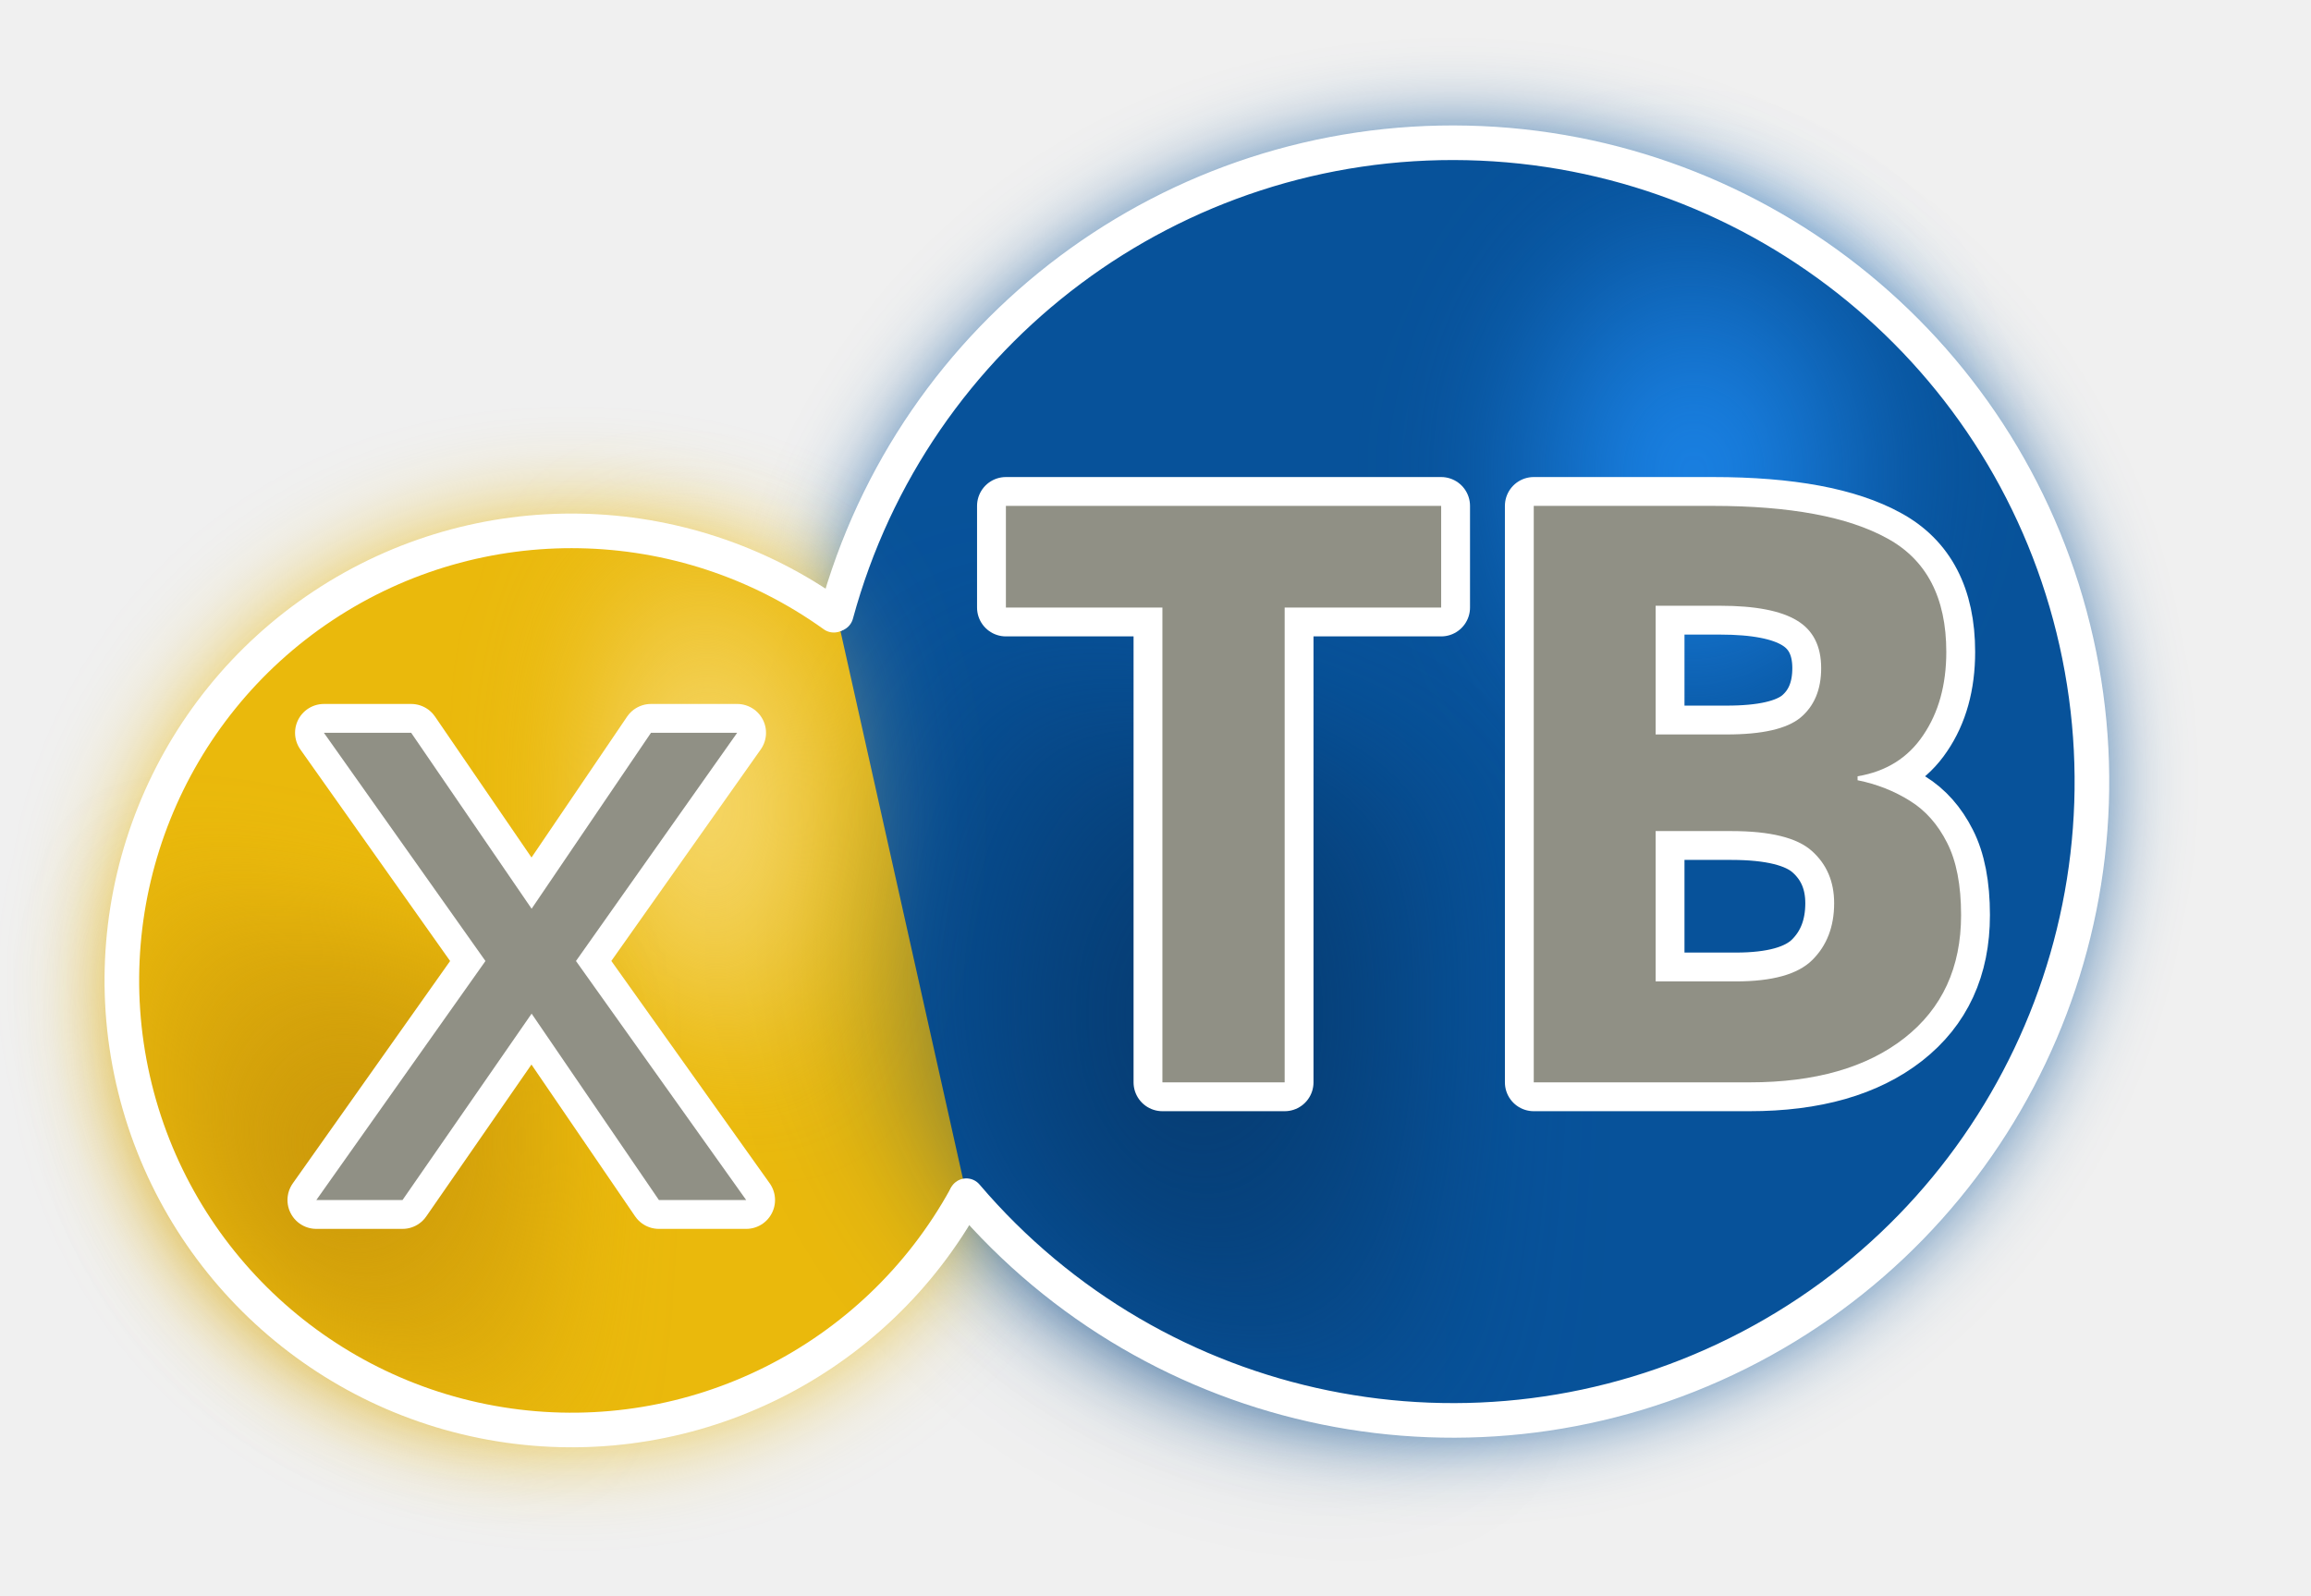
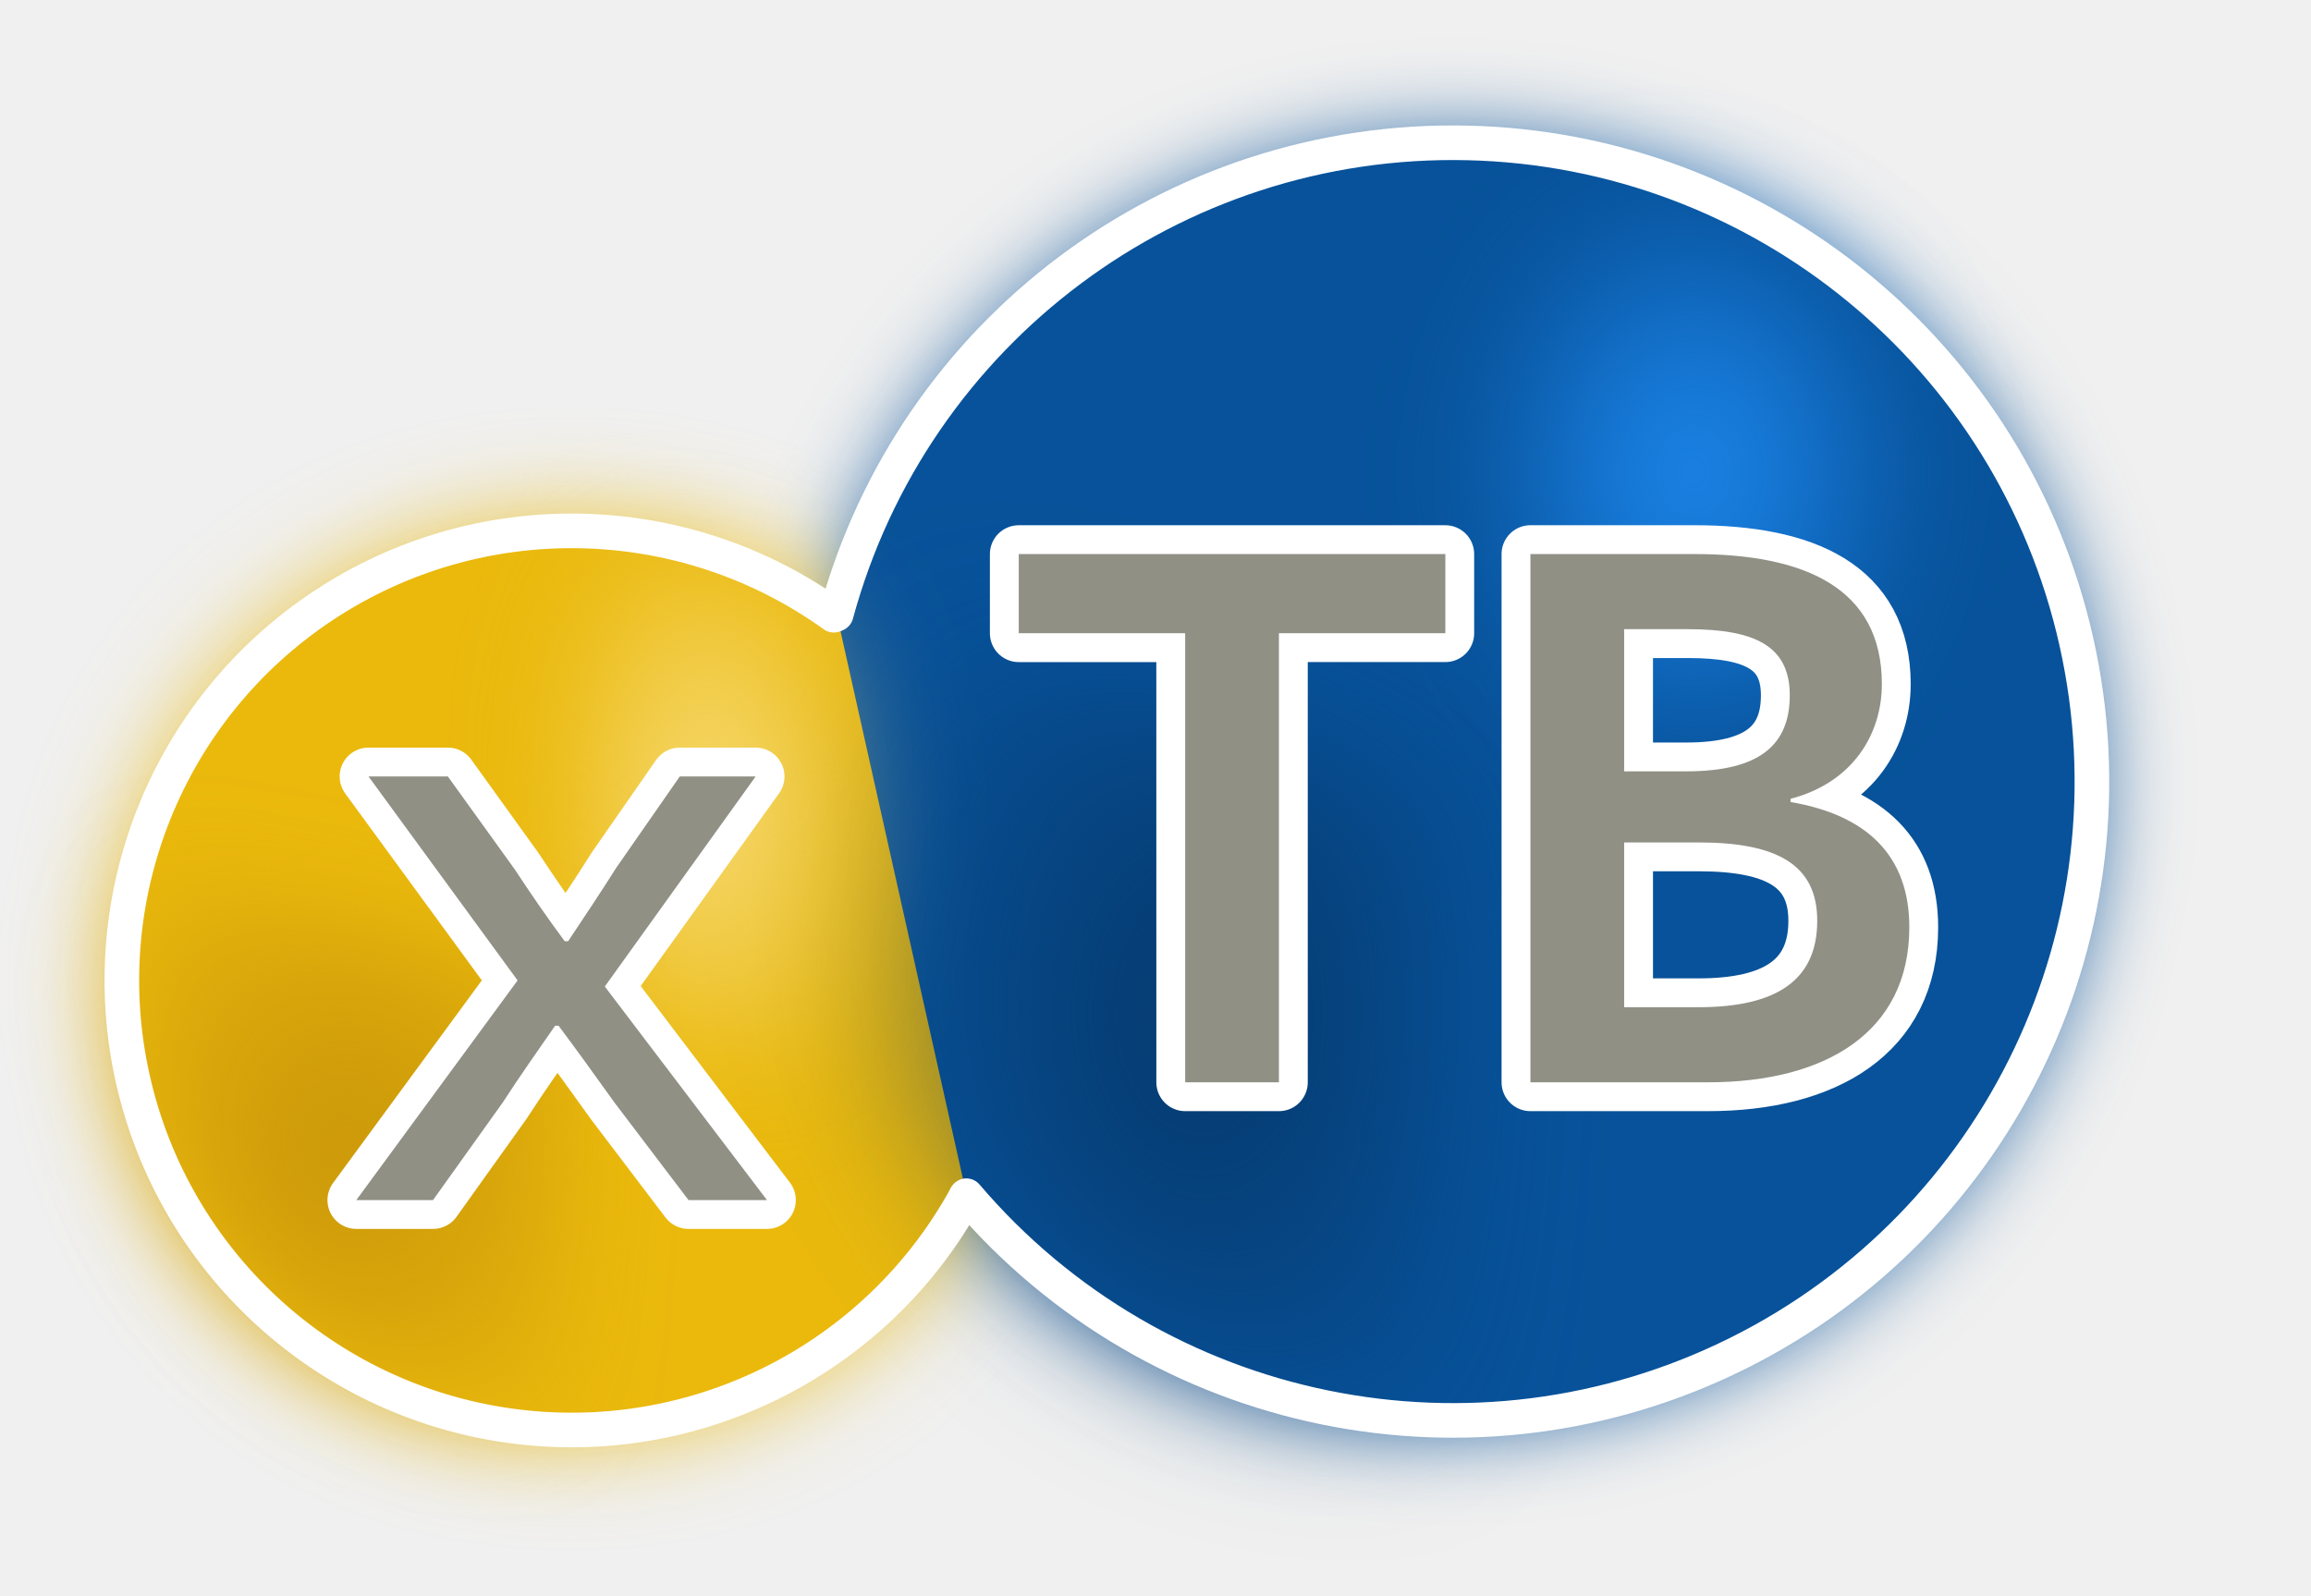
<svg xmlns="http://www.w3.org/2000/svg" xmlns:xlink="http://www.w3.org/1999/xlink" width="100.132mm" height="69.163mm" viewBox="0 0 100.132 69.163" version="1.1" id="svg8">
  <defs id="defs2">
    <linearGradient id="linearGradient3465">
      <stop style="stop-color:#05386b;stop-opacity:1;" offset="0" id="stop3461" />
      <stop style="stop-color:#05386b;stop-opacity:0;" offset="1" id="stop3463" />
    </linearGradient>
    <linearGradient id="linearGradient3432">
      <stop style="stop-color:#c99609;stop-opacity:1;" offset="0" id="stop3428" />
      <stop style="stop-color:#c99609;stop-opacity:0;" offset="1" id="stop3430" />
    </linearGradient>
    <linearGradient id="linearGradient3320">
      <stop style="stop-color:#f9df83;stop-opacity:1;" offset="0" id="stop3316" />
      <stop style="stop-color:#f9df83;stop-opacity:0;" offset="1" id="stop3318" />
    </linearGradient>
    <linearGradient id="linearGradient2971">
      <stop style="stop-color:#04315c;stop-opacity:1;" offset="0" id="stop2967" />
      <stop style="stop-color:#04315c;stop-opacity:0;" offset="1" id="stop2969" />
    </linearGradient>
    <linearGradient id="linearGradient2574">
      <stop style="stop-color:#1e8cf5;stop-opacity:1;" offset="0" id="stop2570" />
      <stop style="stop-color:#1e8cf5;stop-opacity:0;" offset="1" id="stop2572" />
    </linearGradient>
    <radialGradient xlink:href="#linearGradient2574" id="radialGradient2576" cx="114.326" cy="93.91" fx="114.326" fy="93.91" r="10.44" gradientTransform="matrix(1,0,0,1.286411,0,-26.89674)" gradientUnits="userSpaceOnUse" />
    <filter style="color-interpolation-filters:sRGB" id="filter2786" x="-0.274" width="1.549" y="-0.213" height="1.427">
      <feGaussianBlur stdDeviation="2.387" id="feGaussianBlur2788" />
    </filter>
    <radialGradient xlink:href="#linearGradient2971" id="radialGradient2973" cx="90.043" cy="117.18" fx="90.043" fy="117.18" r="21.529" gradientTransform="matrix(1,0,0,1.179234,0,-21.0027)" gradientUnits="userSpaceOnUse" />
    <filter style="color-interpolation-filters:sRGB" id="filter3019" x="-0.275" width="1.549" y="-0.213" height="1.426">
      <feGaussianBlur stdDeviation="3.169" id="feGaussianBlur3021" />
    </filter>
    <filter style="color-interpolation-filters:sRGB" id="filter3273" x="-0.271" width="1.542" y="-0.215" height="1.431">
      <feGaussianBlur stdDeviation="2.199" id="feGaussianBlur3275" />
    </filter>
    <radialGradient xlink:href="#linearGradient3320" id="radialGradient3322" cx="71.715" cy="109.147" fx="71.715" fy="109.147" r="9.853" gradientTransform="matrix(0.769834,-0.01918053,0.03631619,1.457595,12.54244,-49.28207)" gradientUnits="userSpaceOnUse" />
    <filter style="color-interpolation-filters:sRGB" id="filter3424" x="-0.295" width="1.59" y="-0.202" height="1.405">
      <feGaussianBlur stdDeviation="2.422" id="feGaussianBlur3426" />
    </filter>
    <radialGradient xlink:href="#linearGradient3432" id="radialGradient3434" cx="55.955" cy="123.107" fx="55.955" fy="123.107" r="15.02" gradientTransform="matrix(1,0,0,1.166942,0,-20.5517)" gradientUnits="userSpaceOnUse" />
    <radialGradient xlink:href="#linearGradient3432" id="radialGradient3439" gradientUnits="userSpaceOnUse" gradientTransform="matrix(1,0,0,1.166942,0,-20.5517)" cx="55.955" cy="123.107" fx="55.955" fy="123.107" r="15.02" />
    <radialGradient xlink:href="#linearGradient2574" id="radialGradient3443" gradientUnits="userSpaceOnUse" gradientTransform="matrix(1,0,0,1.286411,0,-26.89674)" cx="114.326" cy="93.91" fx="114.326" fy="93.91" r="10.44" />
    <radialGradient xlink:href="#linearGradient3320" id="radialGradient3446" gradientUnits="userSpaceOnUse" gradientTransform="matrix(0.769834,-0.01918053,0.03631619,1.457595,12.54244,-49.28207)" cx="71.715" cy="109.147" fx="71.715" fy="109.147" r="9.853" />
    <radialGradient xlink:href="#linearGradient3465" id="radialGradient3467" cx="92.983" cy="117.405" fx="92.983" fy="117.405" r="21.448" gradientTransform="matrix(0.7690279,0,0,1.186529,21.47638,-21.85754)" gradientUnits="userSpaceOnUse" />
    <filter style="color-interpolation-filters:sRGB" id="filter902" x="-0.085" width="1.169" y="-0.083" height="1.167">
      <feGaussianBlur stdDeviation="1.921" id="feGaussianBlur904" />
    </filter>
    <filter style="color-interpolation-filters:sRGB" id="filter885" x="-0.149" width="1.297" y="-0.14" height="1.279">
      <feGaussianBlur stdDeviation="2.267" id="feGaussianBlur887" />
    </filter>
  </defs>
  <g id="layer1" transform="translate(-40.93454,-73.46666)">
    <path style="opacity:1;fill:#07529a;fill-opacity:1;stroke:none;stroke-width:1.5;stroke-linecap:round;stroke-linejoin:miter;stroke-miterlimit:2.1;stroke-dasharray:none;stroke-dashoffset:18.898;stroke-opacity:1;paint-order:fill markers stroke;filter:url(#filter902)" id="path873-7" d="M 77.166,100.086 A 27.687,27.687 0 0 1 104.508,79.66 27.687,27.687 0 0 1 130.904,101.294 27.687,27.687 0 0 1 116.245,132.115 27.687,27.687 0 0 1 82.805,125.289" />
    <path id="path983-8" style="opacity:1;fill:#eab90c;fill-opacity:1;stroke:none;stroke-width:1.5;stroke-linecap:round;stroke-linejoin:miter;stroke-miterlimit:2.1;stroke-dasharray:none;stroke-dashoffset:18.898;stroke-opacity:1;paint-order:fill markers stroke;filter:url(#filter885)" d="M 82.804,125.21 A 19.484,19.484 0 0 1 62.99,135.175 19.484,19.484 0 0 1 46.686,120.138 19.484,19.484 0 0 1 55.019,99.583 19.484,19.484 0 0 1 77.191,100.145" />
    <path style="opacity:1;fill:#07529a;fill-opacity:1;stroke:none;stroke-width:1.5;stroke-linecap:round;stroke-linejoin:miter;stroke-miterlimit:2.1;stroke-dasharray:none;stroke-dashoffset:18.898;stroke-opacity:1;paint-order:fill markers stroke" id="path873" d="m 77.12,100.256 a 27.687,27.687 0 0 1 27.294,-20.598 27.687,27.687 0 0 1 26.488,21.625 27.687,27.687 0 0 1 -14.72,30.863 27.687,27.687 0 0 1 -33.475,-6.974" />
    <path id="path983" style="opacity:1;fill:#eab90c;fill-opacity:1;stroke:none;stroke-width:1.5;stroke-linecap:round;stroke-linejoin:miter;stroke-miterlimit:2.1;stroke-dasharray:none;stroke-dashoffset:18.898;stroke-opacity:1;paint-order:fill markers stroke" d="M 82.804,125.21 A 19.484,19.484 0 0 1 62.986,135.174 19.484,19.484 0 0 1 46.684,120.131 19.484,19.484 0 0 1 55.028,99.577 19.484,19.484 0 0 1 77.203,100.154" />
    <g id="g3459">
      <path d="M 103.525,135.024 A 27.687,27.687 0 0 1 81.551,123.701 27.687,27.687 0 0 1 77.381,99.336 l 26.505,8.004 z" id="path873-0" style="opacity:1;fill:url(#radialGradient3467);fill-opacity:1;stroke:none;stroke-width:1.5;stroke-linecap:round;stroke-linejoin:miter;stroke-miterlimit:2.1;stroke-dasharray:none;stroke-dashoffset:18.898;stroke-opacity:1;paint-order:fill markers stroke;filter:url(#filter3019)" />
      <path d="m 65.452,96.337 a 19.484,19.484 0 0 1 16.896,9.402 19.484,19.484 0 0 1 0.476,19.329 l -17.15,-9.248 z" style="opacity:1;fill:url(#radialGradient3446);fill-opacity:1;stroke:none;stroke-width:1.5;stroke-linecap:round;stroke-linejoin:miter;stroke-miterlimit:2.1;stroke-dasharray:none;stroke-dashoffset:18.898;stroke-opacity:1;paint-order:fill markers stroke;filter:url(#filter3424)" id="path983-0" />
      <path d="m 96.97,80.53 a 27.687,27.687 0 0 1 24.389,5.333 27.687,27.687 0 0 1 10.182,22.795 L 103.886,107.34 Z" id="path873-4" style="opacity:1;fill:url(#radialGradient3443);fill-opacity:1;stroke:none;stroke-width:1.5;stroke-linecap:round;stroke-linejoin:miter;stroke-miterlimit:2.1;stroke-dasharray:none;stroke-dashoffset:18.898;stroke-opacity:1;paint-order:fill markers stroke;filter:url(#filter2786)" />
      <path d="m 65.194,135.357 a 19.484,19.484 0 0 1 -15.1,-7.808 19.484,19.484 0 0 1 -3.223,-16.691 l 18.826,5.022 z" style="opacity:1;fill:url(#radialGradient3439);fill-opacity:1;stroke:none;stroke-width:1.5;stroke-linecap:round;stroke-linejoin:miter;stroke-miterlimit:2.1;stroke-dasharray:none;stroke-dashoffset:18.898;stroke-opacity:1;paint-order:fill markers stroke;filter:url(#filter3273)" id="path983-2" />
    </g>
    <path style="opacity:1;fill:none;fill-opacity:1;stroke:#ffffff;stroke-width:1.5;stroke-linecap:round;stroke-linejoin:miter;stroke-miterlimit:2.1;stroke-dasharray:none;stroke-dashoffset:18.898;stroke-opacity:1;paint-order:fill markers stroke" id="path873-42" d="m 77.166,100.086 a 27.687,27.687 0 0 1 27.342,-20.426 27.687,27.687 0 0 1 26.396,21.634 27.687,27.687 0 0 1 -14.66,30.821 27.687,27.687 0 0 1 -33.44,-6.826" />
    <path id="path983-20" style="opacity:1;fill:none;fill-opacity:1;stroke:#ffffff;stroke-width:1.5;stroke-linecap:round;stroke-linejoin:miter;stroke-miterlimit:2.1;stroke-dasharray:none;stroke-dashoffset:18.898;stroke-opacity:1;paint-order:fill markers stroke" d="M 82.767,125.358 A 19.484,19.484 0 0 1 62.972,135.251 19.484,19.484 0 0 1 46.695,120.257 19.484,19.484 0 0 1 54.936,99.718 19.484,19.484 0 0 1 77.062,100.13" />
-     <g id="g884" transform="translate(0.694311,0.7826215)" style="fill:none">
-       <text id="text12-2" y="119.591" x="103.541" style="font-style:normal;font-variant:normal;font-weight:600;font-stretch:normal;font-size:14.586px;line-height:1.25;font-family:'Source Code Pro';-inkscape-font-specification:'Source Code Pro Semi-Bold';letter-spacing:0px;word-spacing:0px;fill:none;fill-opacity:1;stroke:#ffffff;stroke-width:2.5;stroke-linejoin:round;stroke-miterlimit:4;stroke-dasharray:none;stroke-opacity:1;paint-order:markers stroke fill" xml:space="preserve">
-         <tspan id="tspan60" style="font-style:normal;font-variant:normal;font-weight:600;font-stretch:normal;font-size:35.005px;font-family:'Source Code Pro';-inkscape-font-specification:'Source Code Pro Semi-Bold';fill:none;fill-opacity:1;stroke:#ffffff;stroke-width:2.5;stroke-linejoin:round;stroke-miterlimit:4;stroke-dasharray:none;stroke-opacity:1;paint-order:markers stroke fill" y="119.591" x="103.541">B</tspan>
-       </text>
-       <text id="text12-5" y="119.591" x="83.121" style="font-style:normal;font-weight:normal;font-size:14.586px;line-height:1.25;font-family:sans-serif;letter-spacing:0px;word-spacing:0px;opacity:1;fill:none;fill-opacity:1;stroke:#ffffff;stroke-width:2.5;stroke-linejoin:round;stroke-miterlimit:4;stroke-dasharray:none;stroke-opacity:1;paint-order:markers stroke fill" xml:space="preserve">
-         <tspan id="tspan56" style="font-style:normal;font-variant:normal;font-weight:600;font-stretch:normal;font-size:35.005px;font-family:'Source Code Pro';-inkscape-font-specification:'Source Code Pro Semi-Bold';fill:none;fill-opacity:1;stroke:#ffffff;stroke-width:2.5;stroke-linejoin:round;stroke-miterlimit:4;stroke-dasharray:none;stroke-opacity:1;paint-order:markers stroke fill" y="119.591" x="83.121">T</tspan>
-       </text>
+     <g aria-label="B" style="font-style:normal;font-variant:normal;font-weight:600;font-stretch:normal;font-size:14.586px;line-height:1.25;font-family:'Source Code Pro';-inkscape-font-specification:'Source Code Pro Semi-Bold';letter-spacing:0px;word-spacing:0px;fill:none;fill-opacity:1;stroke:#ffffff;stroke-width:2.5;stroke-linejoin:round;stroke-miterlimit:4;stroke-dasharray:none;stroke-opacity:1;paint-order:markers stroke fill" id="text12-2">
+       <path d="m 107.245,120.374 h 7.701 c 5.041,0 8.716,-2.135 8.716,-6.721 0,-3.115 -1.855,-4.866 -5.146,-5.426 v -0.14 c 2.695,-0.7 3.956,-2.8 3.956,-4.971 0,-4.201 -3.396,-5.636 -8.121,-5.636 h -7.106 z m 4.061,-13.477 v -6.161 h 2.765 c 2.975,0 4.411,0.77 4.411,2.87 0,2.135 -1.295,3.291 -4.481,3.291 z m 0,10.222 v -7.141 h 3.22 c 3.431,0 5.146,0.98 5.146,3.396 0,2.59 -1.785,3.746 -5.146,3.746 z" style="font-style:normal;font-variant:normal;font-weight:600;font-stretch:normal;font-size:35.005px;font-family:'Source Code Pro';-inkscape-font-specification:'Source Code Pro Semi-Bold';fill:none;fill-opacity:1;stroke:#ffffff;stroke-width:2.5;stroke-linejoin:round;stroke-miterlimit:4;stroke-dasharray:none;stroke-opacity:1;paint-order:markers stroke fill" id="path914" />
    </g>
-     <text xml:space="preserve" style="font-style:normal;font-variant:normal;font-weight:normal;font-stretch:normal;font-size:15.74px;line-height:1.25;font-family:'Source Code Pro';-inkscape-font-specification:'Source Code Pro';letter-spacing:0px;word-spacing:0px;fill:none;fill-opacity:1;stroke:#ffffff;stroke-width:2.5;stroke-linejoin:round;stroke-miterlimit:4;stroke-dasharray:none;stroke-opacity:1;paint-order:markers stroke fill;" x="53.955" y="125.478" id="text12-9">
-       <tspan x="53.955" y="125.478" style="font-style:normal;font-variant:normal;font-weight:normal;font-stretch:normal;font-size:37.776px;font-family:'Source Code Pro';-inkscape-font-specification:'Source Code Pro';fill:none;fill-opacity:1;stroke:#ffffff;stroke-width:2.5;stroke-linejoin:round;stroke-miterlimit:4;stroke-dasharray:none;stroke-opacity:1;paint-order:markers stroke fill;" id="tspan52">x</tspan>
-     </text>
-     <text xml:space="preserve" style="font-style:normal;font-variant:normal;font-weight:normal;font-stretch:normal;font-size:15.74px;line-height:1.25;font-family:'Source Code Pro';-inkscape-font-specification:'Source Code Pro';letter-spacing:0px;word-spacing:0px;fill:#909085;fill-opacity:1;stroke:none;stroke-width:2.5;stroke-linejoin:round;stroke-miterlimit:4;stroke-dasharray:none;stroke-opacity:1;paint-order:markers stroke fill" x="53.955" y="125.478" id="text12-9-3">
-       <tspan x="53.955" y="125.478" style="font-style:normal;font-variant:normal;font-weight:normal;font-stretch:normal;font-size:37.776px;font-family:'Source Code Pro';-inkscape-font-specification:'Source Code Pro';fill:#909085;fill-opacity:1;stroke:none;stroke-width:2.5;stroke-linejoin:round;stroke-miterlimit:4;stroke-dasharray:none;stroke-opacity:1;paint-order:markers stroke fill" id="tspan52-6">x</tspan>
-     </text>
-     <g id="g884-7" transform="translate(0.694322,0.7826255)" style="stroke:none">
-       <text id="text12-2-5" y="119.591" x="103.541" style="font-style:normal;font-variant:normal;font-weight:600;font-stretch:normal;font-size:14.586px;line-height:1.25;font-family:'Source Code Pro';-inkscape-font-specification:'Source Code Pro Semi-Bold';letter-spacing:0px;word-spacing:0px;fill:#909085;fill-opacity:1;stroke:none;stroke-width:2.5;stroke-linejoin:round;stroke-miterlimit:4;stroke-dasharray:none;stroke-opacity:1;paint-order:markers stroke fill" xml:space="preserve">
-         <tspan id="tspan60-3" style="font-style:normal;font-variant:normal;font-weight:600;font-stretch:normal;font-size:35.005px;font-family:'Source Code Pro';-inkscape-font-specification:'Source Code Pro Semi-Bold';fill:#909085;fill-opacity:1;stroke:none;stroke-width:2.5;stroke-linejoin:round;stroke-miterlimit:4;stroke-dasharray:none;stroke-opacity:1;paint-order:markers stroke fill" y="119.591" x="103.541">B</tspan>
-       </text>
-       <text id="text12-5-5" y="119.591" x="83.121" style="font-style:normal;font-weight:normal;font-size:14.586px;line-height:1.25;font-family:sans-serif;letter-spacing:0px;word-spacing:0px;opacity:1;fill:#909085;fill-opacity:1;stroke:none;stroke-width:2.5;stroke-linejoin:round;stroke-miterlimit:4;stroke-dasharray:none;stroke-opacity:1;paint-order:markers stroke fill" xml:space="preserve">
-         <tspan id="tspan56-6" style="font-style:normal;font-variant:normal;font-weight:600;font-stretch:normal;font-size:35.005px;font-family:'Source Code Pro';-inkscape-font-specification:'Source Code Pro Semi-Bold';fill:#909085;fill-opacity:1;stroke:none;stroke-width:2.5;stroke-linejoin:round;stroke-miterlimit:4;stroke-dasharray:none;stroke-opacity:1;paint-order:markers stroke fill" y="119.591" x="83.121">T</tspan>
-       </text>
+     <g aria-label="T" style="font-style:normal;font-weight:normal;font-size:14.586px;line-height:1.25;font-family:sans-serif;letter-spacing:0px;word-spacing:0px;opacity:1;fill:none;fill-opacity:1;stroke:#ffffff;stroke-width:2.5;stroke-linejoin:round;stroke-miterlimit:4;stroke-dasharray:none;stroke-opacity:1;paint-order:markers stroke fill" id="text12-5">
+       <path d="m 92.287,120.374 h 4.061 V 100.911 H 103.558 V 97.481 H 85.075 v 3.431 h 7.211 z" style="font-style:normal;font-variant:normal;font-weight:600;font-stretch:normal;font-size:35.005px;font-family:'Source Code Pro';-inkscape-font-specification:'Source Code Pro Semi-Bold';fill:none;fill-opacity:1;stroke:#ffffff;stroke-width:2.5;stroke-linejoin:round;stroke-miterlimit:4;stroke-dasharray:none;stroke-opacity:1;paint-order:markers stroke fill" id="path911" />
+     </g>
+     <g aria-label="x" style="font-style:normal;font-variant:normal;font-weight:normal;font-stretch:normal;font-size:15.74px;line-height:1.25;font-family:'Source Code Pro';-inkscape-font-specification:'Source Code Pro';letter-spacing:0px;word-spacing:0px;fill:none;fill-opacity:1;stroke:#ffffff;stroke-width:2.5;stroke-linejoin:round;stroke-miterlimit:4;stroke-dasharray:none;stroke-opacity:1;paint-order:markers stroke fill" id="text12-9">
+       <path d="m 56.373,125.478 h 3.324 l 3.022,-4.231 c 0.756,-1.171 1.511,-2.229 2.267,-3.324 h 0.151 c 0.793,1.058 1.662,2.267 2.418,3.324 l 3.211,4.231 h 3.4 l -7.026,-9.255 6.535,-9.104 h -3.287 l -2.758,3.966 c -0.642,1.02 -1.398,2.153 -2.078,3.173 h -0.151 c -0.756,-1.02 -1.511,-2.115 -2.153,-3.098 l -2.909,-4.042 h -3.438 l 6.46,8.84 z" style="font-style:normal;font-variant:normal;font-weight:normal;font-stretch:normal;font-size:37.776px;font-family:'Source Code Pro';-inkscape-font-specification:'Source Code Pro';fill:none;fill-opacity:1;stroke:#ffffff;stroke-width:2.5;stroke-linejoin:round;stroke-miterlimit:4;stroke-dasharray:none;stroke-opacity:1;paint-order:markers stroke fill" id="path904" />
+     </g>
+     <g aria-label="x" style="font-style:normal;font-variant:normal;font-weight:normal;font-stretch:normal;font-size:15.74px;line-height:1.25;font-family:'Source Code Pro';-inkscape-font-specification:'Source Code Pro';letter-spacing:0px;word-spacing:0px;fill:#909085;fill-opacity:1;stroke:none;stroke-width:2.5;stroke-linejoin:round;stroke-miterlimit:4;stroke-dasharray:none;stroke-opacity:1;paint-order:markers stroke fill" id="text12-9-3">
+       <path d="m 56.373,125.478 h 3.324 l 3.022,-4.231 c 0.756,-1.171 1.511,-2.229 2.267,-3.324 h 0.151 c 0.793,1.058 1.662,2.267 2.418,3.324 l 3.211,4.231 h 3.4 l -7.026,-9.255 6.535,-9.104 h -3.287 l -2.758,3.966 c -0.642,1.02 -1.398,2.153 -2.078,3.173 h -0.151 c -0.756,-1.02 -1.511,-2.115 -2.153,-3.098 l -2.909,-4.042 h -3.438 l 6.46,8.84 z" style="font-style:normal;font-variant:normal;font-weight:normal;font-stretch:normal;font-size:37.776px;font-family:'Source Code Pro';-inkscape-font-specification:'Source Code Pro';fill:#909085;fill-opacity:1;stroke:none;stroke-width:2.5;stroke-linejoin:round;stroke-miterlimit:4;stroke-dasharray:none;stroke-opacity:1;paint-order:markers stroke fill" id="path901" />
+     </g>
+     <g id="text12-2-5" style="font-style:normal;font-variant:normal;font-weight:600;font-stretch:normal;font-size:14.586px;line-height:1.25;font-family:'Source Code Pro';-inkscape-font-specification:'Source Code Pro Semi-Bold';letter-spacing:0px;word-spacing:0px;fill:#909085;fill-opacity:1;stroke:none;stroke-width:2.5;stroke-linejoin:round;stroke-miterlimit:4;stroke-dasharray:none;stroke-opacity:1;paint-order:markers stroke fill" aria-label="B" transform="translate(0.694322,0.7826255)">
+       <path id="path891" style="font-style:normal;font-variant:normal;font-weight:600;font-stretch:normal;font-size:35.005px;font-family:'Source Code Pro';-inkscape-font-specification:'Source Code Pro Semi-Bold';fill:#909085;fill-opacity:1;stroke:none;stroke-width:2.5;stroke-linejoin:round;stroke-miterlimit:4;stroke-dasharray:none;stroke-opacity:1;paint-order:markers stroke fill" d="m 106.551,119.591 h 7.701 c 5.041,0 8.716,-2.135 8.716,-6.721 0,-3.115 -1.855,-4.866 -5.146,-5.426 v -0.14 c 2.695,-0.7 3.956,-2.8 3.956,-4.971 0,-4.201 -3.396,-5.636 -8.121,-5.636 h -7.106 z m 4.061,-13.477 v -6.161 h 2.765 c 2.975,0 4.411,0.77 4.411,2.87 0,2.135 -1.295,3.291 -4.481,3.291 z m 0,10.222 v -7.141 h 3.22 c 3.431,0 5.146,0.98 5.146,3.396 0,2.59 -1.785,3.746 -5.146,3.746 z" />
+     </g>
+     <g aria-label="T" style="font-style:normal;font-weight:normal;font-size:14.586px;line-height:1.25;font-family:sans-serif;letter-spacing:0px;word-spacing:0px;opacity:1;fill:#909085;fill-opacity:1;stroke:none;stroke-width:2.5;stroke-linejoin:round;stroke-miterlimit:4;stroke-dasharray:none;stroke-opacity:1;paint-order:markers stroke fill" id="text12-5-5">
+       <path d="m 92.287,120.374 h 4.061 v -19.463 h 7.211 V 97.481 H 85.075 v 3.431 h 7.211 z" style="font-style:normal;font-variant:normal;font-weight:600;font-stretch:normal;font-size:35.005px;font-family:'Source Code Pro';-inkscape-font-specification:'Source Code Pro Semi-Bold';fill:#909085;fill-opacity:1;stroke:none;stroke-width:2.5;stroke-linejoin:round;stroke-miterlimit:4;stroke-dasharray:none;stroke-opacity:1;paint-order:markers stroke fill" id="path917" />
    </g>
  </g>
</svg>
